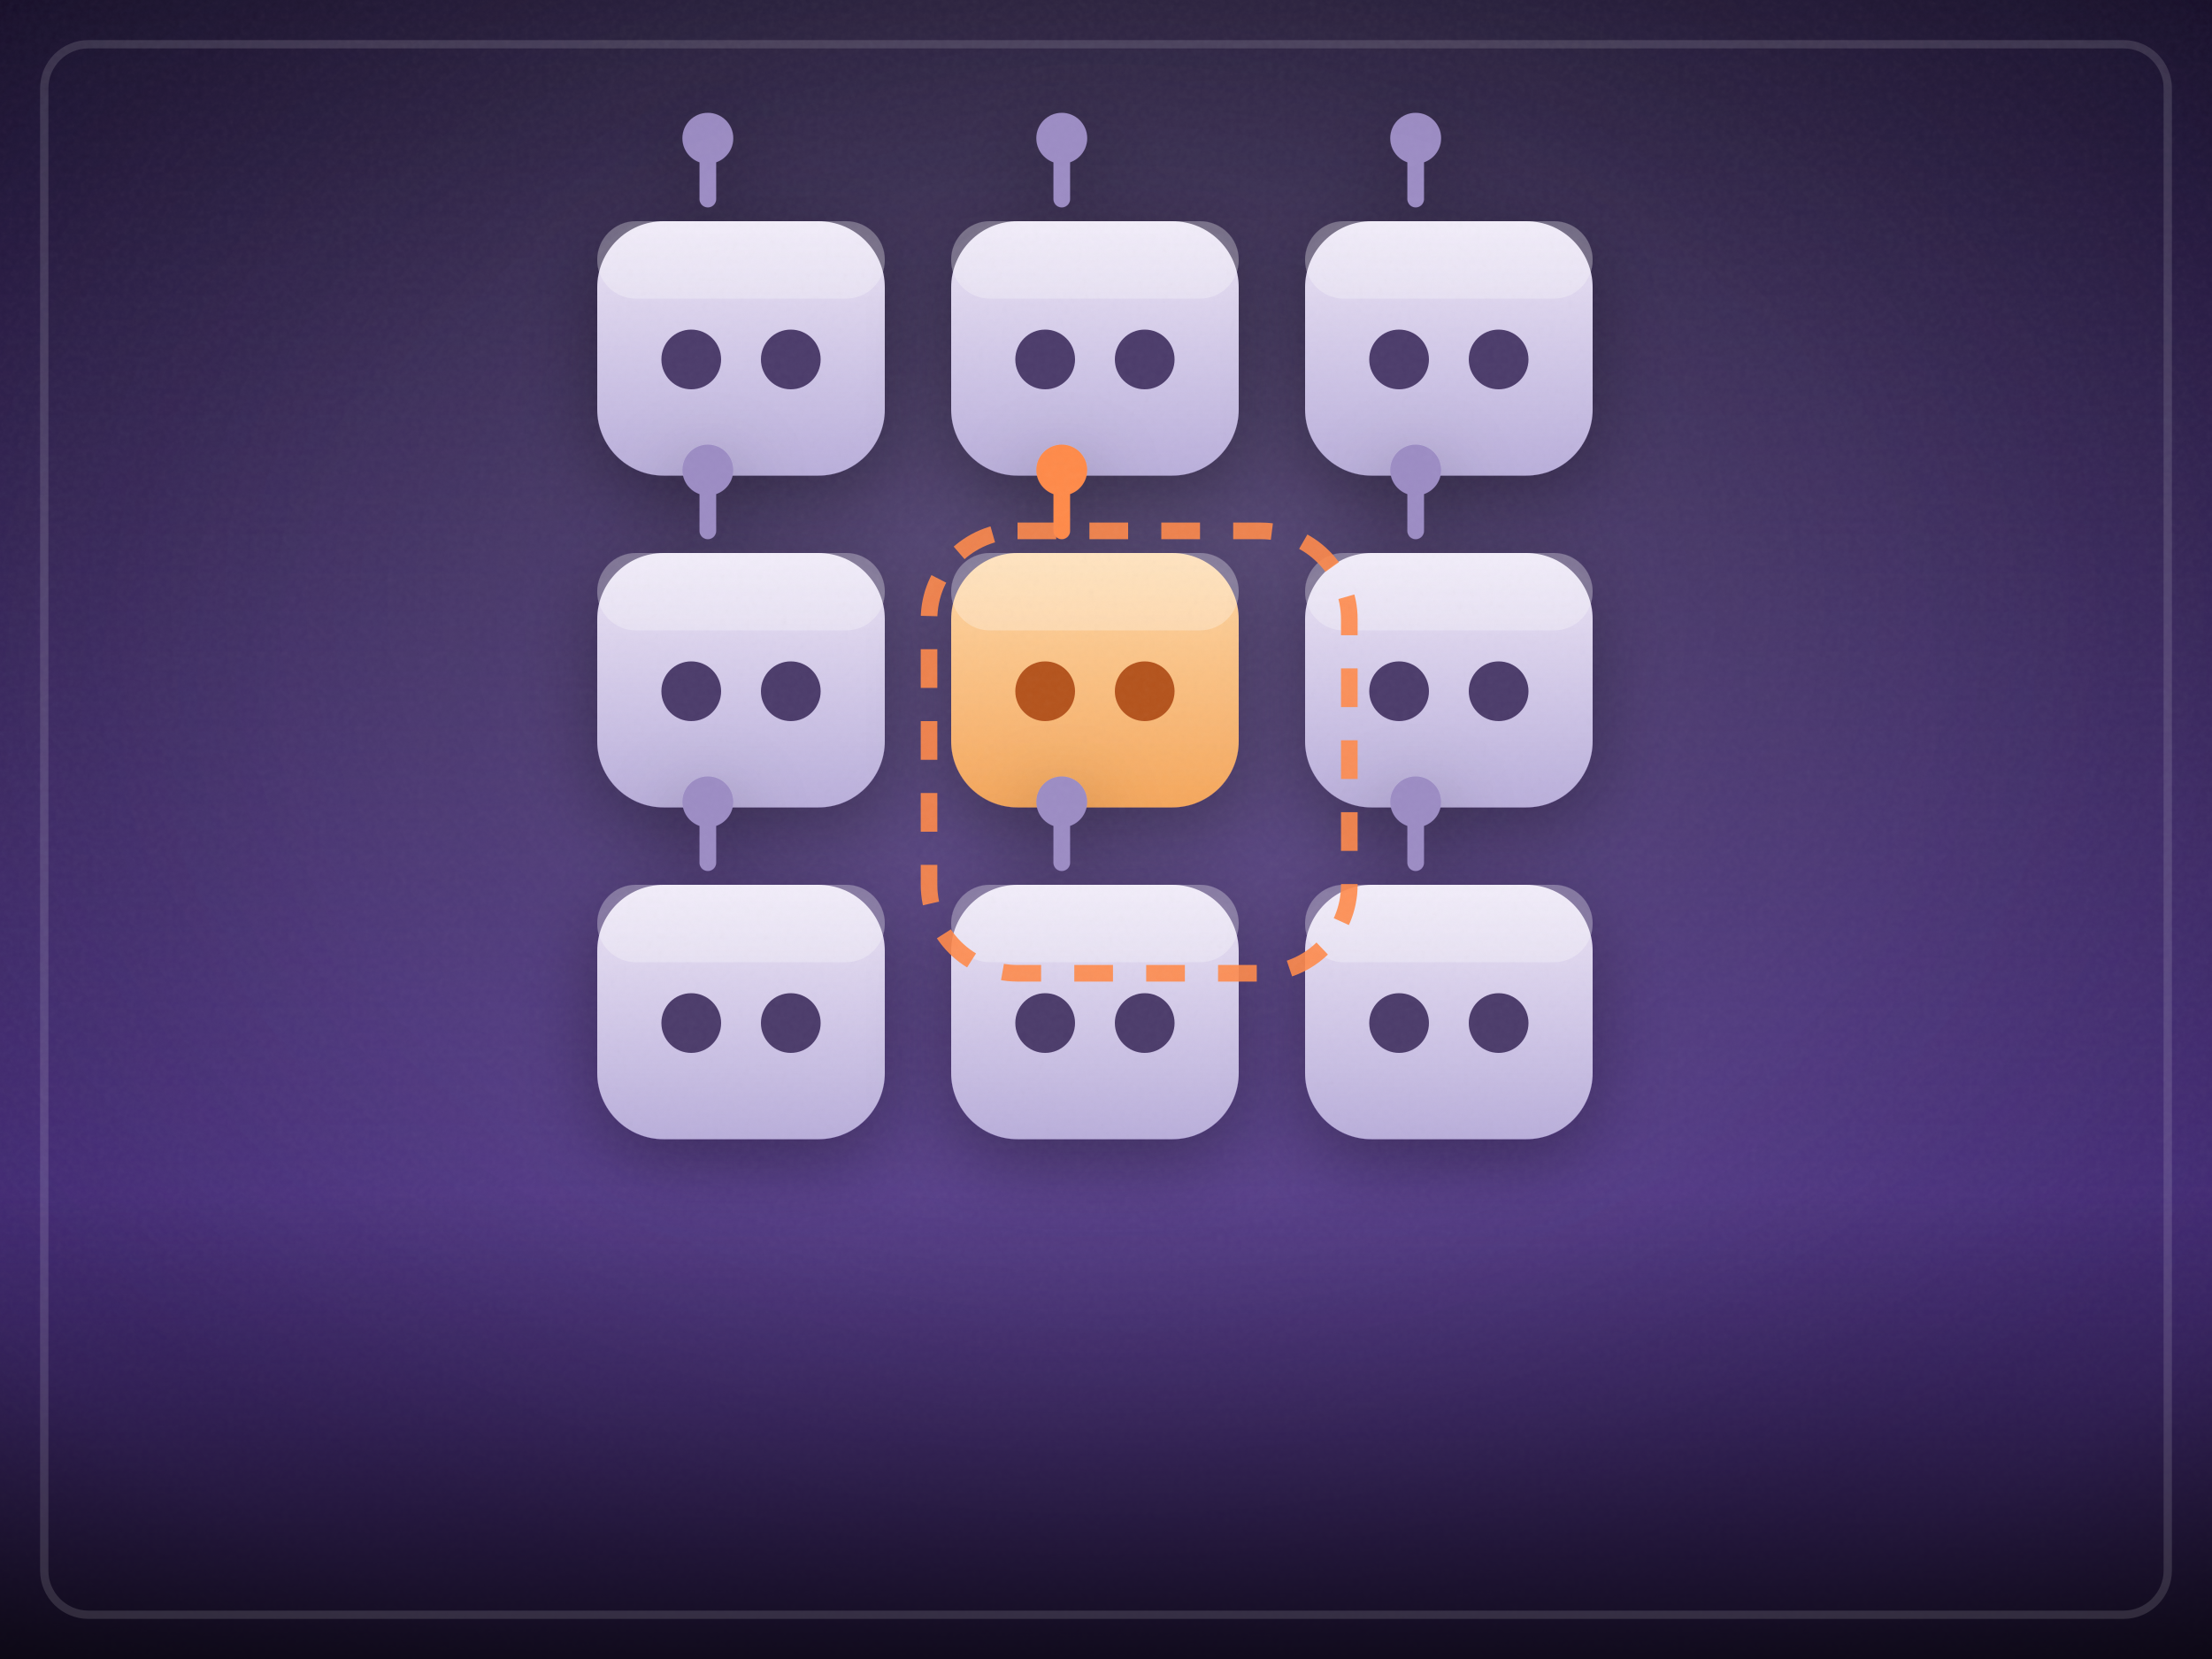
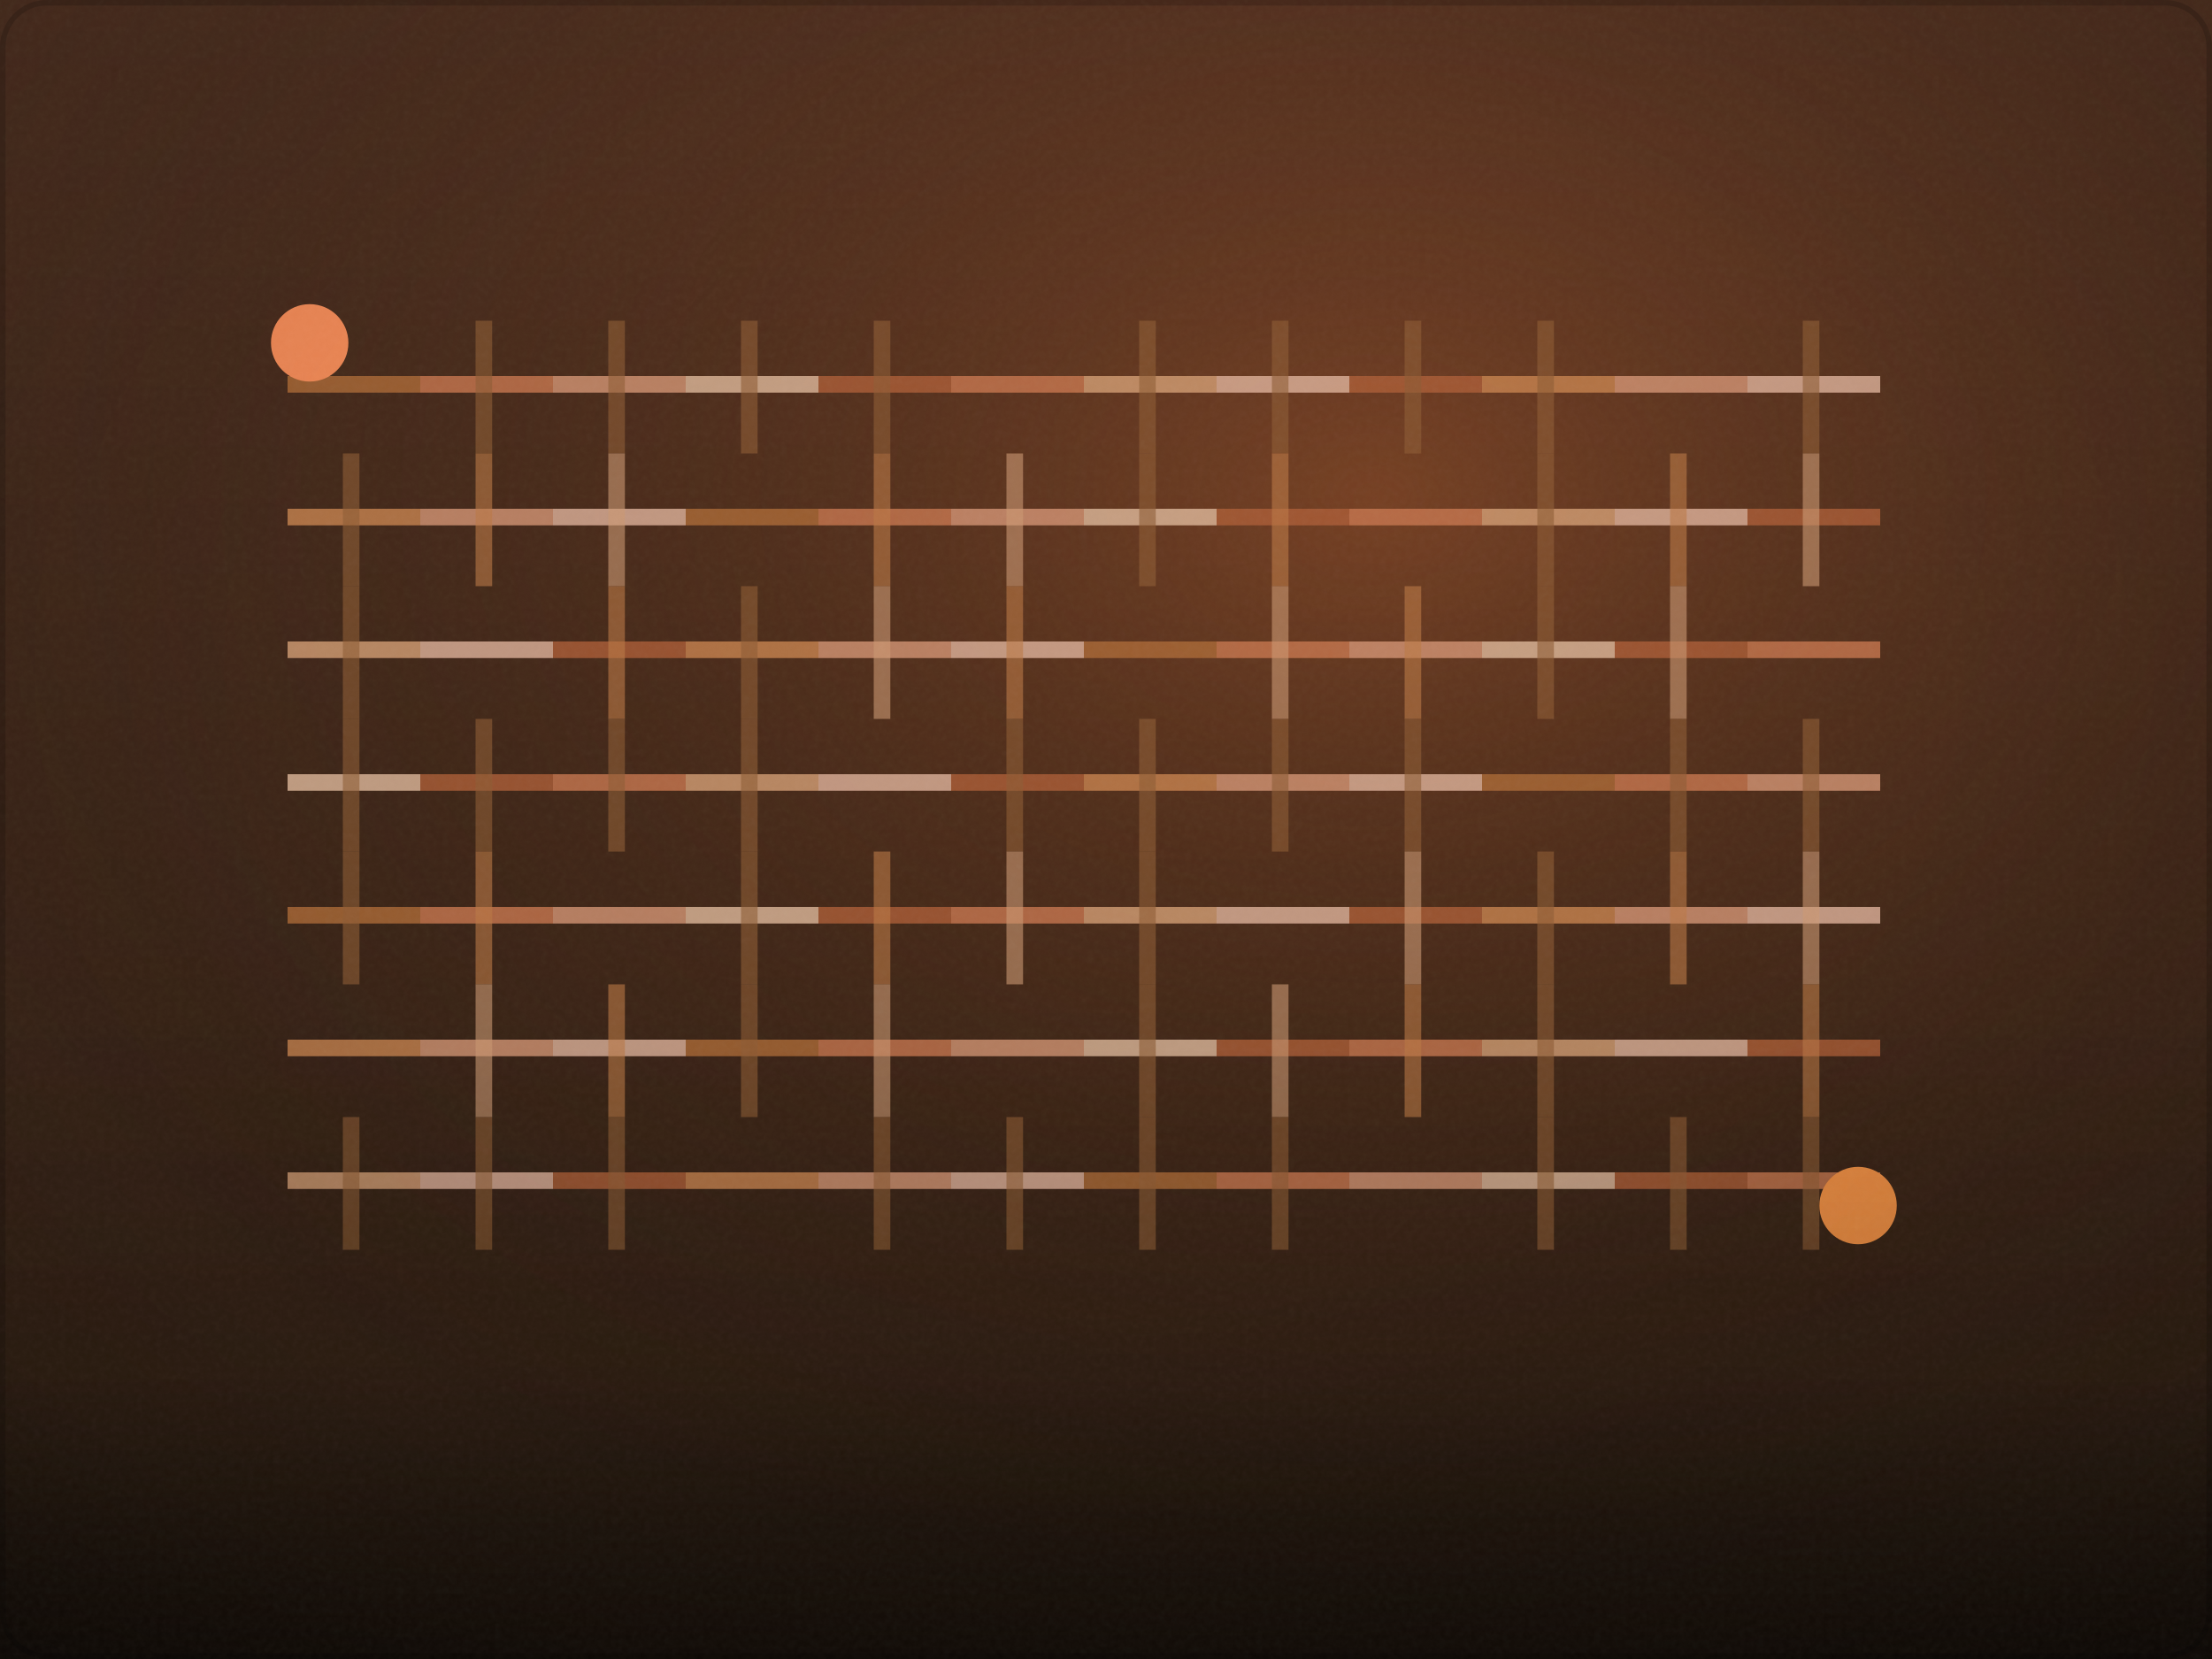
- <svg xmlns="http://www.w3.org/2000/svg" viewBox="0 0 400 300" role="img" aria-label="ODD BOT OUT 封面">
+ <svg xmlns="http://www.w3.org/2000/svg" viewBox="0 0 400 300" width="400" height="300" aria-hidden="true">
  <defs>
-     <linearGradient id="bg" x1="0" y1="0" x2="0" y2="1">
-       <stop offset="0" stop-color="#1A1030" />
-       <stop offset="1" stop-color="#5B3A9E" />
+     <linearGradient id="boddbotout" x1="0" y1="0" x2="0" y2="1">
+       <stop offset="0" stop-color="#492c1d" />
+       <stop offset="1" stop-color="#2d1d10" />
    </linearGradient>
-     <radialGradient id="gl" cx="0.5" cy="0.36" r="0.62">
-       <stop offset="0" stop-color="#fff" stop-opacity="0.2" />
-       <stop offset="1" stop-color="#fff" stop-opacity="0" />
+     <radialGradient id="goddbotout" cx="0.62" cy="0.3" r="0.7">
+       <stop offset="0" stop-color="#e67237" stop-opacity="0.32" />
+       <stop offset="1" stop-color="#000000" stop-opacity="0" />
    </radialGradient>
-     <radialGradient id="vg" cx="0.5" cy="0.42" r="0.8">
+     <radialGradient id="vg" cx="0.5" cy="0.4" r="0.82">
      <stop offset="0.45" stop-color="#000" stop-opacity="0" />
-       <stop offset="0.78" stop-color="#000" stop-opacity="0.12" />
-       <stop offset="1" stop-color="#000" stop-opacity="0.4" />
+       <stop offset="0.78" stop-color="#000" stop-opacity="0.1" />
+       <stop offset="1" stop-color="#000" stop-opacity="0.34" />
    </radialGradient>
-     <linearGradient id="sc" x1="0" y1="0" x2="0" y2="1">
+     <linearGradient id="fd" x1="0" y1="0" x2="0" y2="1">
      <stop offset="0" stop-color="#000" stop-opacity="0" />
-       <stop offset="0.45" stop-color="#000" stop-opacity="0.34" />
-       <stop offset="1" stop-color="#000" stop-opacity="0.8" />
+       <stop offset="0.58" stop-color="#000" stop-opacity="0.12" />
+       <stop offset="1" stop-color="#000" stop-opacity="0.62" />
    </linearGradient>
-     <filter id="nz" x="0" y="0" width="100%" height="100%">
-       <feTurbulence type="fractalNoise" baseFrequency="0.9" numOctaves="3" stitchTiles="stitch" />
+     <filter id="nz">
+       <feTurbulence type="fractalNoise" baseFrequency="0.85" numOctaves="3" stitchTiles="stitch" />
      <feColorMatrix type="saturate" values="0" />
    </filter>
-     <linearGradient id="hd" x1="0" y1="0" x2="0" y2="1">
-       <stop offset="0" stop-color="#EDE6F7" />
-       <stop offset="1" stop-color="#B9AEDA" />
-     </linearGradient>
-     <linearGradient id="hd2" x1="0" y1="0" x2="0" y2="1">
-       <stop offset="0" stop-color="#FFD9A8" />
-       <stop offset="1" stop-color="#F5A65B" />
-     </linearGradient>
-     <filter id="sh" x="-50%" y="-50%" width="200%" height="200%">
-       <feDropShadow dx="0" dy="4" stdDeviation="7" flood-color="#000" flood-opacity="0.32" />
-     </filter>
  </defs>
-   <rect width="400" height="300" fill="url(#bg)" />
-   <rect width="400" height="300" fill="url(#gl)" />
-   <g filter="url(#sh)">
-     <rect x="108" y="40" width="52" height="46" rx="12" fill="url(#hd)" />
-     <rect x="108" y="40" width="52" height="14" rx="7" fill="#fff" opacity="0.28" />
-     <circle cx="125" cy="65" r="5.4" fill="#4B3A6B" />
-     <circle cx="143" cy="65" r="5.4" fill="#4B3A6B" />
-     <path d="M128 36 v-8" stroke="#9C8CC4" stroke-width="3" stroke-linecap="round" />
-     <circle cx="128" cy="25" r="4.6" fill="#9C8CC4" />
-   </g>
-   <g filter="url(#sh)">
-     <rect x="172" y="40" width="52" height="46" rx="12" fill="url(#hd)" />
-     <rect x="172" y="40" width="52" height="14" rx="7" fill="#fff" opacity="0.28" />
-     <circle cx="189" cy="65" r="5.4" fill="#4B3A6B" />
-     <circle cx="207" cy="65" r="5.4" fill="#4B3A6B" />
-     <path d="M192 36 v-8" stroke="#9C8CC4" stroke-width="3" stroke-linecap="round" />
-     <circle cx="192" cy="25" r="4.6" fill="#9C8CC4" />
-   </g>
-   <g filter="url(#sh)">
-     <rect x="236" y="40" width="52" height="46" rx="12" fill="url(#hd)" />
-     <rect x="236" y="40" width="52" height="14" rx="7" fill="#fff" opacity="0.28" />
-     <circle cx="253" cy="65" r="5.4" fill="#4B3A6B" />
-     <circle cx="271" cy="65" r="5.4" fill="#4B3A6B" />
-     <path d="M256 36 v-8" stroke="#9C8CC4" stroke-width="3" stroke-linecap="round" />
-     <circle cx="256" cy="25" r="4.6" fill="#9C8CC4" />
-   </g>
-   <g filter="url(#sh)">
-     <rect x="108" y="100" width="52" height="46" rx="12" fill="url(#hd)" />
-     <rect x="108" y="100" width="52" height="14" rx="7" fill="#fff" opacity="0.28" />
-     <circle cx="125" cy="125" r="5.4" fill="#4B3A6B" />
-     <circle cx="143" cy="125" r="5.4" fill="#4B3A6B" />
-     <path d="M128 96 v-8" stroke="#9C8CC4" stroke-width="3" stroke-linecap="round" />
-     <circle cx="128" cy="85" r="4.6" fill="#9C8CC4" />
-   </g>
-   <g filter="url(#sh)">
-     <rect x="172" y="100" width="52" height="46" rx="12" fill="url(#hd2)" />
-     <rect x="172" y="100" width="52" height="14" rx="7" fill="#fff" opacity="0.28" />
-     <circle cx="189" cy="125" r="5.4" fill="#B4531F" />
-     <circle cx="207" cy="125" r="5.4" fill="#B4531F" />
-     <path d="M192 96 v-8" stroke="#FF8A4A" stroke-width="3" stroke-linecap="round" />
-     <circle cx="192" cy="85" r="4.6" fill="#FF8A4A" />
-   </g>
-   <g filter="url(#sh)">
-     <rect x="236" y="100" width="52" height="46" rx="12" fill="url(#hd)" />
-     <rect x="236" y="100" width="52" height="14" rx="7" fill="#fff" opacity="0.28" />
-     <circle cx="253" cy="125" r="5.4" fill="#4B3A6B" />
-     <circle cx="271" cy="125" r="5.4" fill="#4B3A6B" />
-     <path d="M256 96 v-8" stroke="#9C8CC4" stroke-width="3" stroke-linecap="round" />
-     <circle cx="256" cy="85" r="4.6" fill="#9C8CC4" />
-   </g>
-   <g filter="url(#sh)">
-     <rect x="108" y="160" width="52" height="46" rx="12" fill="url(#hd)" />
-     <rect x="108" y="160" width="52" height="14" rx="7" fill="#fff" opacity="0.28" />
-     <circle cx="125" cy="185" r="5.4" fill="#4B3A6B" />
-     <circle cx="143" cy="185" r="5.4" fill="#4B3A6B" />
-     <path d="M128 156 v-8" stroke="#9C8CC4" stroke-width="3" stroke-linecap="round" />
-     <circle cx="128" cy="145" r="4.6" fill="#9C8CC4" />
-   </g>
-   <g filter="url(#sh)">
-     <rect x="172" y="160" width="52" height="46" rx="12" fill="url(#hd)" />
-     <rect x="172" y="160" width="52" height="14" rx="7" fill="#fff" opacity="0.28" />
-     <circle cx="189" cy="185" r="5.4" fill="#4B3A6B" />
-     <circle cx="207" cy="185" r="5.4" fill="#4B3A6B" />
-     <path d="M192 156 v-8" stroke="#9C8CC4" stroke-width="3" stroke-linecap="round" />
-     <circle cx="192" cy="145" r="4.6" fill="#9C8CC4" />
-   </g>
-   <g filter="url(#sh)">
-     <rect x="236" y="160" width="52" height="46" rx="12" fill="url(#hd)" />
-     <rect x="236" y="160" width="52" height="14" rx="7" fill="#fff" opacity="0.28" />
-     <circle cx="253" cy="185" r="5.4" fill="#4B3A6B" />
-     <circle cx="271" cy="185" r="5.4" fill="#4B3A6B" />
-     <path d="M256 156 v-8" stroke="#9C8CC4" stroke-width="3" stroke-linecap="round" />
-     <circle cx="256" cy="145" r="4.6" fill="#9C8CC4" />
-   </g>
-   <rect x="168" y="96" width="76" height="80" rx="16" fill="none" stroke="#FF8A4A" stroke-width="3" stroke-dasharray="7 6" opacity="0.9" />
+   <rect width="400" height="300" fill="url(#boddbotout)" />
+   <rect width="400" height="300" fill="url(#goddbotout)" />
+   <rect x="52" y="68" width="24" height="3" fill="#ab6936" opacity="0.8" />
+   <rect x="76" y="68" width="24" height="3" fill="#c7764d" opacity="0.8" />
+   <rect x="86" y="58" width="3" height="24" fill="#8d5b34" opacity="0.6" />
+   <rect x="100" y="68" width="24" height="3" fill="#d39473" opacity="0.8" />
+   <rect x="110" y="58" width="3" height="24" fill="#8d5b34" opacity="0.6" />
+   <rect x="124" y="68" width="24" height="3" fill="#dfb89a" opacity="0.8" />
+   <rect x="134" y="58" width="3" height="24" fill="#8d5b34" opacity="0.6" />
+   <rect x="148" y="68" width="24" height="3" fill="#ab5d36" opacity="0.8" />
+   <rect x="158" y="58" width="3" height="24" fill="#8d5b34" opacity="0.6" />
+   <rect x="172" y="68" width="24" height="3" fill="#c7764d" opacity="0.8" />
+   <rect x="196" y="68" width="24" height="3" fill="#d39d73" opacity="0.8" />
+   <rect x="206" y="58" width="3" height="24" fill="#8d5b34" opacity="0.6" />
+   <rect x="220" y="68" width="24" height="3" fill="#dfb19a" opacity="0.8" />
+   <rect x="230" y="58" width="3" height="24" fill="#8d5b34" opacity="0.6" />
+   <rect x="244" y="68" width="24" height="3" fill="#ab5d36" opacity="0.8" />
+   <rect x="254" y="58" width="3" height="24" fill="#8d5b34" opacity="0.6" />
+   <rect x="268" y="68" width="24" height="3" fill="#c7824d" opacity="0.8" />
+   <rect x="278" y="58" width="3" height="24" fill="#8d5b34" opacity="0.6" />
+   <rect x="292" y="68" width="24" height="3" fill="#d39473" opacity="0.8" />
+   <rect x="316" y="68" width="24" height="3" fill="#dfb19a" opacity="0.8" />
+   <rect x="326" y="58" width="3" height="24" fill="#8d5b34" opacity="0.6" />
+   <rect x="52" y="92" width="24" height="3" fill="#c7824d" opacity="0.8" />
+   <rect x="62" y="82" width="3" height="24" fill="#8d5b34" opacity="0.6" />
+   <rect x="76" y="92" width="24" height="3" fill="#d39473" opacity="0.8" />
+   <rect x="86" y="82" width="3" height="24" fill="#ba7845" opacity="0.6" />
+   <rect x="100" y="92" width="24" height="3" fill="#dfb19a" opacity="0.8" />
+   <rect x="110" y="82" width="3" height="24" fill="#cb9872" opacity="0.6" />
+   <rect x="124" y="92" width="24" height="3" fill="#ab6936" opacity="0.8" />
+   <rect x="148" y="92" width="24" height="3" fill="#c7764d" opacity="0.8" />
+   <rect x="158" y="82" width="3" height="24" fill="#ba7845" opacity="0.6" />
+   <rect x="172" y="92" width="24" height="3" fill="#d39473" opacity="0.8" />
+   <rect x="182" y="82" width="3" height="24" fill="#cb9872" opacity="0.6" />
+   <rect x="196" y="92" width="24" height="3" fill="#dfb89a" opacity="0.8" />
+   <rect x="206" y="82" width="3" height="24" fill="#8d5b34" opacity="0.6" />
+   <rect x="220" y="92" width="24" height="3" fill="#ab5d36" opacity="0.8" />
+   <rect x="230" y="82" width="3" height="24" fill="#ba7845" opacity="0.6" />
+   <rect x="244" y="92" width="24" height="3" fill="#c7764d" opacity="0.8" />
+   <rect x="268" y="92" width="24" height="3" fill="#d39d73" opacity="0.8" />
+   <rect x="278" y="82" width="3" height="24" fill="#8d5b34" opacity="0.6" />
+   <rect x="292" y="92" width="24" height="3" fill="#dfb19a" opacity="0.8" />
+   <rect x="302" y="82" width="3" height="24" fill="#ba7845" opacity="0.6" />
+   <rect x="316" y="92" width="24" height="3" fill="#ab5d36" opacity="0.8" />
+   <rect x="326" y="82" width="3" height="24" fill="#cb9872" opacity="0.6" />
+   <rect x="52" y="116" width="24" height="3" fill="#d39d73" opacity="0.8" />
+   <rect x="62" y="106" width="3" height="24" fill="#8d5b34" opacity="0.6" />
+   <rect x="76" y="116" width="24" height="3" fill="#dfb19a" opacity="0.8" />
+   <rect x="100" y="116" width="24" height="3" fill="#ab5d36" opacity="0.8" />
+   <rect x="110" y="106" width="3" height="24" fill="#ba7845" opacity="0.6" />
+   <rect x="124" y="116" width="24" height="3" fill="#c7824d" opacity="0.8" />
+   <rect x="134" y="106" width="3" height="24" fill="#8d5b34" opacity="0.6" />
+   <rect x="148" y="116" width="24" height="3" fill="#d39473" opacity="0.8" />
+   <rect x="158" y="106" width="3" height="24" fill="#cb9872" opacity="0.6" />
+   <rect x="172" y="116" width="24" height="3" fill="#dfb19a" opacity="0.8" />
+   <rect x="182" y="106" width="3" height="24" fill="#ba7845" opacity="0.6" />
+   <rect x="196" y="116" width="24" height="3" fill="#ab6936" opacity="0.8" />
+   <rect x="220" y="116" width="24" height="3" fill="#c7764d" opacity="0.8" />
+   <rect x="230" y="106" width="3" height="24" fill="#cb9872" opacity="0.6" />
+   <rect x="244" y="116" width="24" height="3" fill="#d39473" opacity="0.8" />
+   <rect x="254" y="106" width="3" height="24" fill="#ba7845" opacity="0.6" />
+   <rect x="268" y="116" width="24" height="3" fill="#dfb89a" opacity="0.8" />
+   <rect x="278" y="106" width="3" height="24" fill="#8d5b34" opacity="0.6" />
+   <rect x="292" y="116" width="24" height="3" fill="#ab5d36" opacity="0.8" />
+   <rect x="302" y="106" width="3" height="24" fill="#cb9872" opacity="0.6" />
+   <rect x="316" y="116" width="24" height="3" fill="#c7764d" opacity="0.8" />
+   <rect x="52" y="140" width="24" height="3" fill="#dfb89a" opacity="0.8" />
+   <rect x="62" y="130" width="3" height="24" fill="#8d5b34" opacity="0.6" />
+   <rect x="76" y="140" width="24" height="3" fill="#ab5d36" opacity="0.8" />
+   <rect x="86" y="130" width="3" height="24" fill="#8d5b34" opacity="0.6" />
+   <rect x="100" y="140" width="24" height="3" fill="#c7764d" opacity="0.8" />
+   <rect x="110" y="130" width="3" height="24" fill="#8d5b34" opacity="0.6" />
+   <rect x="124" y="140" width="24" height="3" fill="#d39d73" opacity="0.8" />
+   <rect x="134" y="130" width="3" height="24" fill="#8d5b34" opacity="0.6" />
+   <rect x="148" y="140" width="24" height="3" fill="#dfb19a" opacity="0.8" />
+   <rect x="172" y="140" width="24" height="3" fill="#ab5d36" opacity="0.8" />
+   <rect x="182" y="130" width="3" height="24" fill="#8d5b34" opacity="0.6" />
+   <rect x="196" y="140" width="24" height="3" fill="#c7824d" opacity="0.8" />
+   <rect x="206" y="130" width="3" height="24" fill="#8d5b34" opacity="0.6" />
+   <rect x="220" y="140" width="24" height="3" fill="#d39473" opacity="0.8" />
+   <rect x="230" y="130" width="3" height="24" fill="#8d5b34" opacity="0.6" />
+   <rect x="244" y="140" width="24" height="3" fill="#dfb19a" opacity="0.8" />
+   <rect x="254" y="130" width="3" height="24" fill="#8d5b34" opacity="0.6" />
+   <rect x="268" y="140" width="24" height="3" fill="#ab6936" opacity="0.8" />
+   <rect x="292" y="140" width="24" height="3" fill="#c7764d" opacity="0.8" />
+   <rect x="302" y="130" width="3" height="24" fill="#8d5b34" opacity="0.6" />
+   <rect x="316" y="140" width="24" height="3" fill="#d39473" opacity="0.8" />
+   <rect x="326" y="130" width="3" height="24" fill="#8d5b34" opacity="0.6" />
+   <rect x="52" y="164" width="24" height="3" fill="#ab6936" opacity="0.8" />
+   <rect x="62" y="154" width="3" height="24" fill="#8d5b34" opacity="0.6" />
+   <rect x="76" y="164" width="24" height="3" fill="#c7764d" opacity="0.8" />
+   <rect x="86" y="154" width="3" height="24" fill="#ba7845" opacity="0.6" />
+   <rect x="100" y="164" width="24" height="3" fill="#d39473" opacity="0.8" />
+   <rect x="124" y="164" width="24" height="3" fill="#dfb89a" opacity="0.8" />
+   <rect x="134" y="154" width="3" height="24" fill="#8d5b34" opacity="0.6" />
+   <rect x="148" y="164" width="24" height="3" fill="#ab5d36" opacity="0.8" />
+   <rect x="158" y="154" width="3" height="24" fill="#ba7845" opacity="0.6" />
+   <rect x="172" y="164" width="24" height="3" fill="#c7764d" opacity="0.8" />
+   <rect x="182" y="154" width="3" height="24" fill="#cb9872" opacity="0.6" />
+   <rect x="196" y="164" width="24" height="3" fill="#d39d73" opacity="0.8" />
+   <rect x="206" y="154" width="3" height="24" fill="#8d5b34" opacity="0.6" />
+   <rect x="220" y="164" width="24" height="3" fill="#dfb19a" opacity="0.8" />
+   <rect x="244" y="164" width="24" height="3" fill="#ab5d36" opacity="0.8" />
+   <rect x="254" y="154" width="3" height="24" fill="#cb9872" opacity="0.6" />
+   <rect x="268" y="164" width="24" height="3" fill="#c7824d" opacity="0.8" />
+   <rect x="278" y="154" width="3" height="24" fill="#8d5b34" opacity="0.6" />
+   <rect x="292" y="164" width="24" height="3" fill="#d39473" opacity="0.8" />
+   <rect x="302" y="154" width="3" height="24" fill="#ba7845" opacity="0.6" />
+   <rect x="316" y="164" width="24" height="3" fill="#dfb19a" opacity="0.8" />
+   <rect x="326" y="154" width="3" height="24" fill="#cb9872" opacity="0.6" />
+   <rect x="52" y="188" width="24" height="3" fill="#c7824d" opacity="0.8" />
+   <rect x="76" y="188" width="24" height="3" fill="#d39473" opacity="0.8" />
+   <rect x="86" y="178" width="3" height="24" fill="#cb9872" opacity="0.6" />
+   <rect x="100" y="188" width="24" height="3" fill="#dfb19a" opacity="0.8" />
+   <rect x="110" y="178" width="3" height="24" fill="#ba7845" opacity="0.6" />
+   <rect x="124" y="188" width="24" height="3" fill="#ab6936" opacity="0.8" />
+   <rect x="134" y="178" width="3" height="24" fill="#8d5b34" opacity="0.6" />
+   <rect x="148" y="188" width="24" height="3" fill="#c7764d" opacity="0.8" />
+   <rect x="158" y="178" width="3" height="24" fill="#cb9872" opacity="0.6" />
+   <rect x="172" y="188" width="24" height="3" fill="#d39473" opacity="0.8" />
+   <rect x="196" y="188" width="24" height="3" fill="#dfb89a" opacity="0.8" />
+   <rect x="206" y="178" width="3" height="24" fill="#8d5b34" opacity="0.6" />
+   <rect x="220" y="188" width="24" height="3" fill="#ab5d36" opacity="0.8" />
+   <rect x="230" y="178" width="3" height="24" fill="#cb9872" opacity="0.6" />
+   <rect x="244" y="188" width="24" height="3" fill="#c7764d" opacity="0.8" />
+   <rect x="254" y="178" width="3" height="24" fill="#ba7845" opacity="0.6" />
+   <rect x="268" y="188" width="24" height="3" fill="#d39d73" opacity="0.8" />
+   <rect x="278" y="178" width="3" height="24" fill="#8d5b34" opacity="0.6" />
+   <rect x="292" y="188" width="24" height="3" fill="#dfb19a" opacity="0.8" />
+   <rect x="316" y="188" width="24" height="3" fill="#ab5d36" opacity="0.8" />
+   <rect x="326" y="178" width="3" height="24" fill="#ba7845" opacity="0.6" />
+   <rect x="52" y="212" width="24" height="3" fill="#d39d73" opacity="0.8" />
+   <rect x="62" y="202" width="3" height="24" fill="#8d5b34" opacity="0.6" />
+   <rect x="76" y="212" width="24" height="3" fill="#dfb19a" opacity="0.8" />
+   <rect x="86" y="202" width="3" height="24" fill="#8d5b34" opacity="0.6" />
+   <rect x="100" y="212" width="24" height="3" fill="#ab5d36" opacity="0.8" />
+   <rect x="110" y="202" width="3" height="24" fill="#8d5b34" opacity="0.6" />
+   <rect x="124" y="212" width="24" height="3" fill="#c7824d" opacity="0.8" />
+   <rect x="148" y="212" width="24" height="3" fill="#d39473" opacity="0.8" />
+   <rect x="158" y="202" width="3" height="24" fill="#8d5b34" opacity="0.6" />
+   <rect x="172" y="212" width="24" height="3" fill="#dfb19a" opacity="0.8" />
+   <rect x="182" y="202" width="3" height="24" fill="#8d5b34" opacity="0.6" />
+   <rect x="196" y="212" width="24" height="3" fill="#ab6936" opacity="0.8" />
+   <rect x="206" y="202" width="3" height="24" fill="#8d5b34" opacity="0.6" />
+   <rect x="220" y="212" width="24" height="3" fill="#c7764d" opacity="0.8" />
+   <rect x="230" y="202" width="3" height="24" fill="#8d5b34" opacity="0.6" />
+   <rect x="244" y="212" width="24" height="3" fill="#d39473" opacity="0.8" />
+   <rect x="268" y="212" width="24" height="3" fill="#dfb89a" opacity="0.8" />
+   <rect x="278" y="202" width="3" height="24" fill="#8d5b34" opacity="0.6" />
+   <rect x="292" y="212" width="24" height="3" fill="#ab5d36" opacity="0.8" />
+   <rect x="302" y="202" width="3" height="24" fill="#8d5b34" opacity="0.6" />
+   <rect x="316" y="212" width="24" height="3" fill="#c7764d" opacity="0.8" />
+   <rect x="326" y="202" width="3" height="24" fill="#8d5b34" opacity="0.6" />
+   <circle cx="56" cy="62" r="7" fill="#ea8553" />
+   <circle cx="336" cy="218" r="7" fill="#e78940" />
  <rect width="400" height="300" fill="url(#vg)" />
-   <rect width="400" height="300" filter="url(#nz)" opacity="0.05" style="mix-blend-mode:normal" />
-   <rect y="216" width="400" height="84" fill="url(#sc)" />
-   <rect x="8" y="8" width="384" height="284" rx="8" fill="none" stroke="#fff" stroke-opacity="0.13" stroke-width="1.5" />
+   <rect y="180" width="400" height="120" fill="url(#fd)" />
+   <rect width="400" height="300" filter="url(#nz)" opacity="0.045" style="mix-blend-mode:normal" />
+   <rect x="0.5" y="0.5" width="399" height="299" rx="8" fill="none" stroke="#000" stroke-opacity="0.16" />
</svg>
